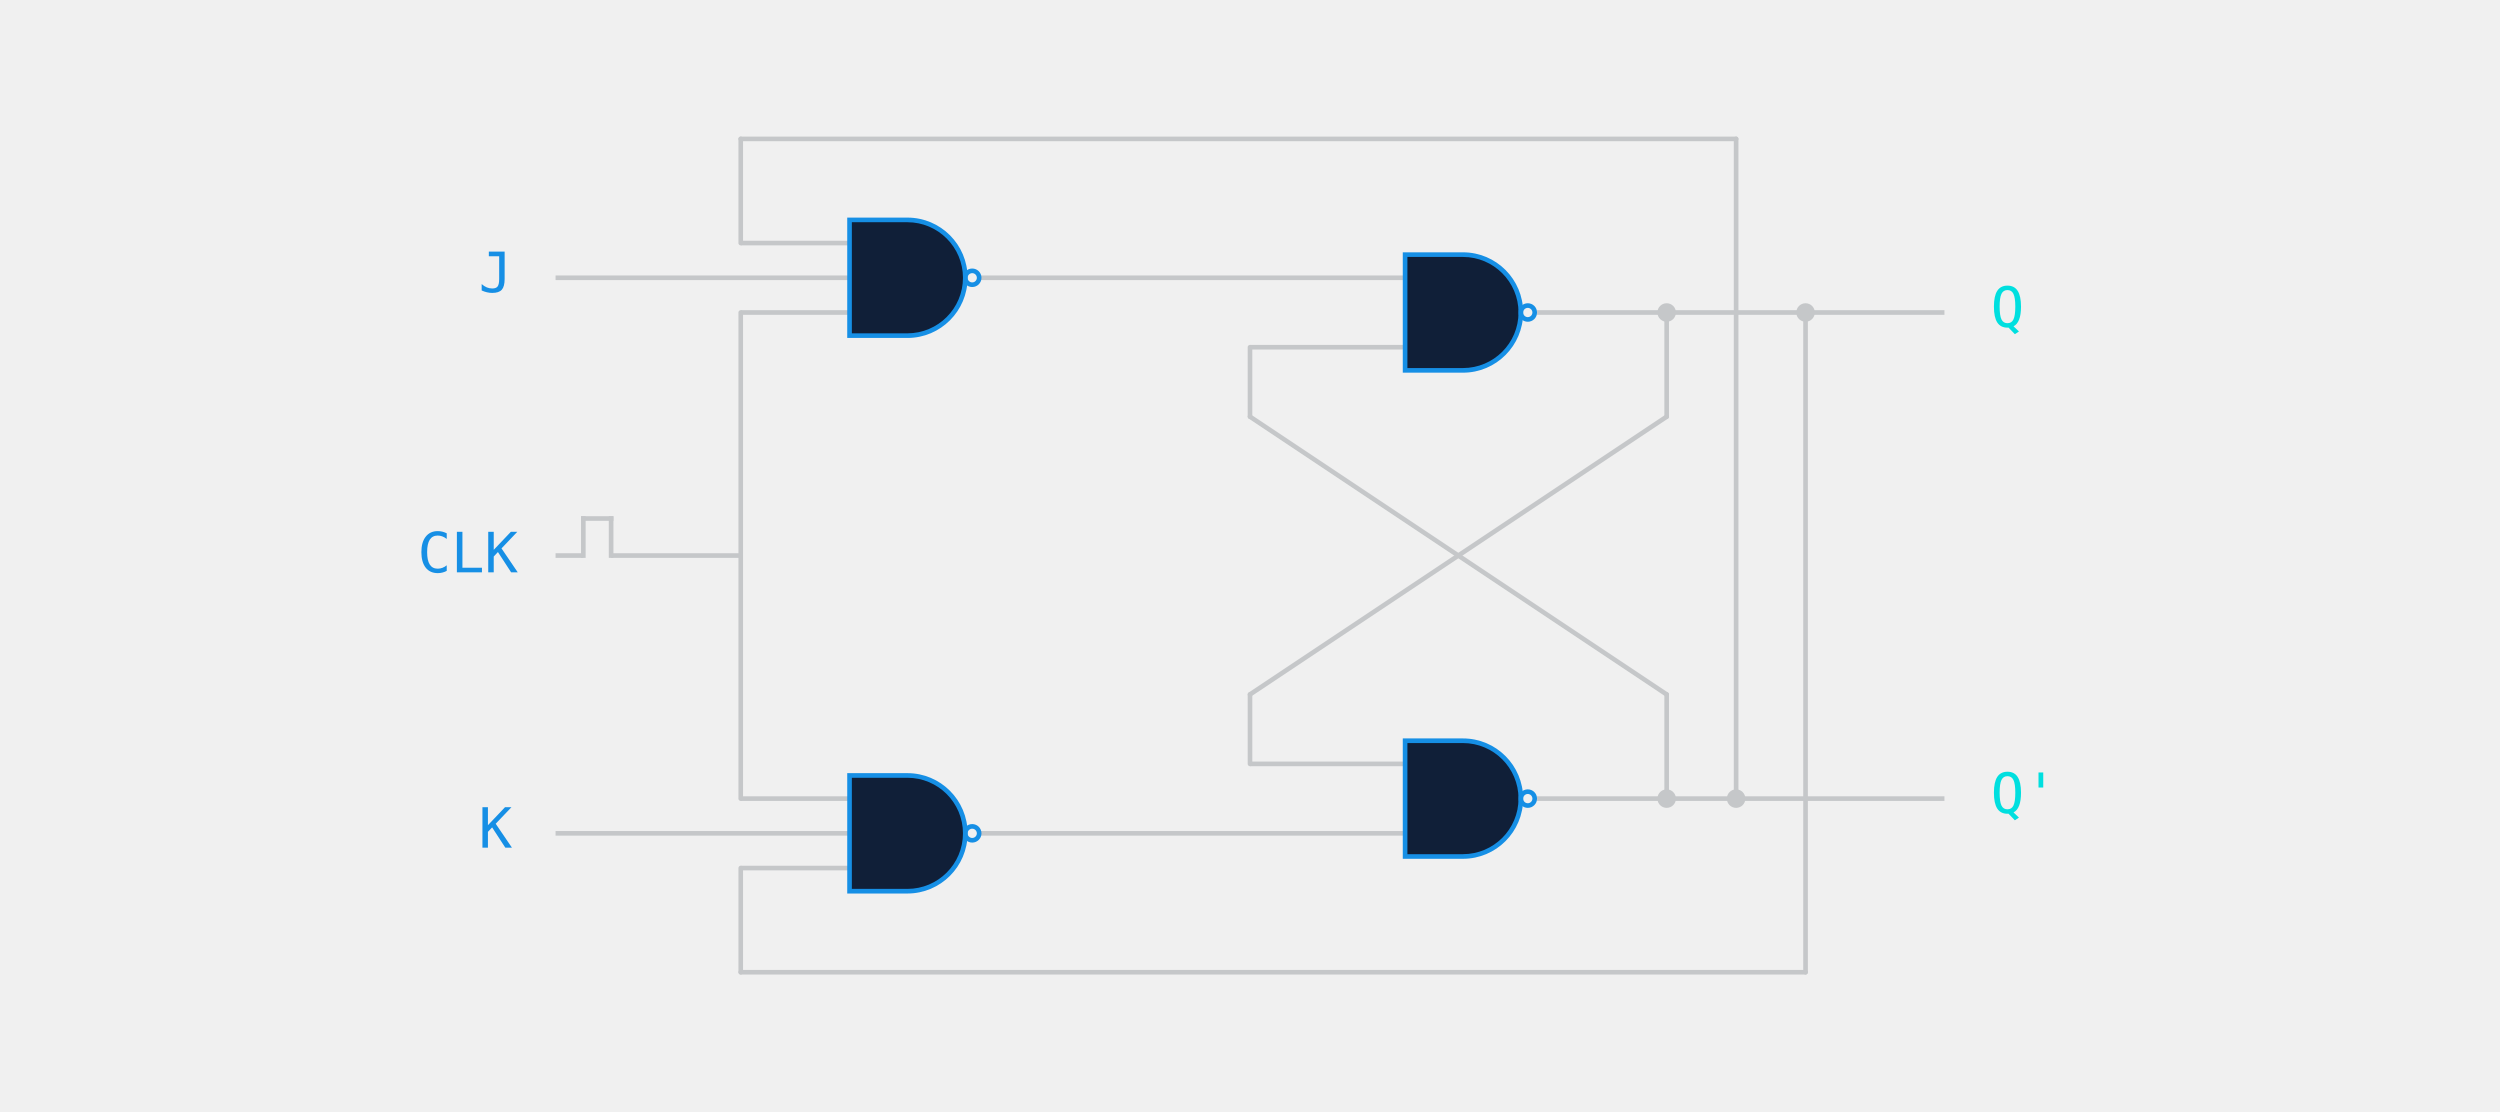
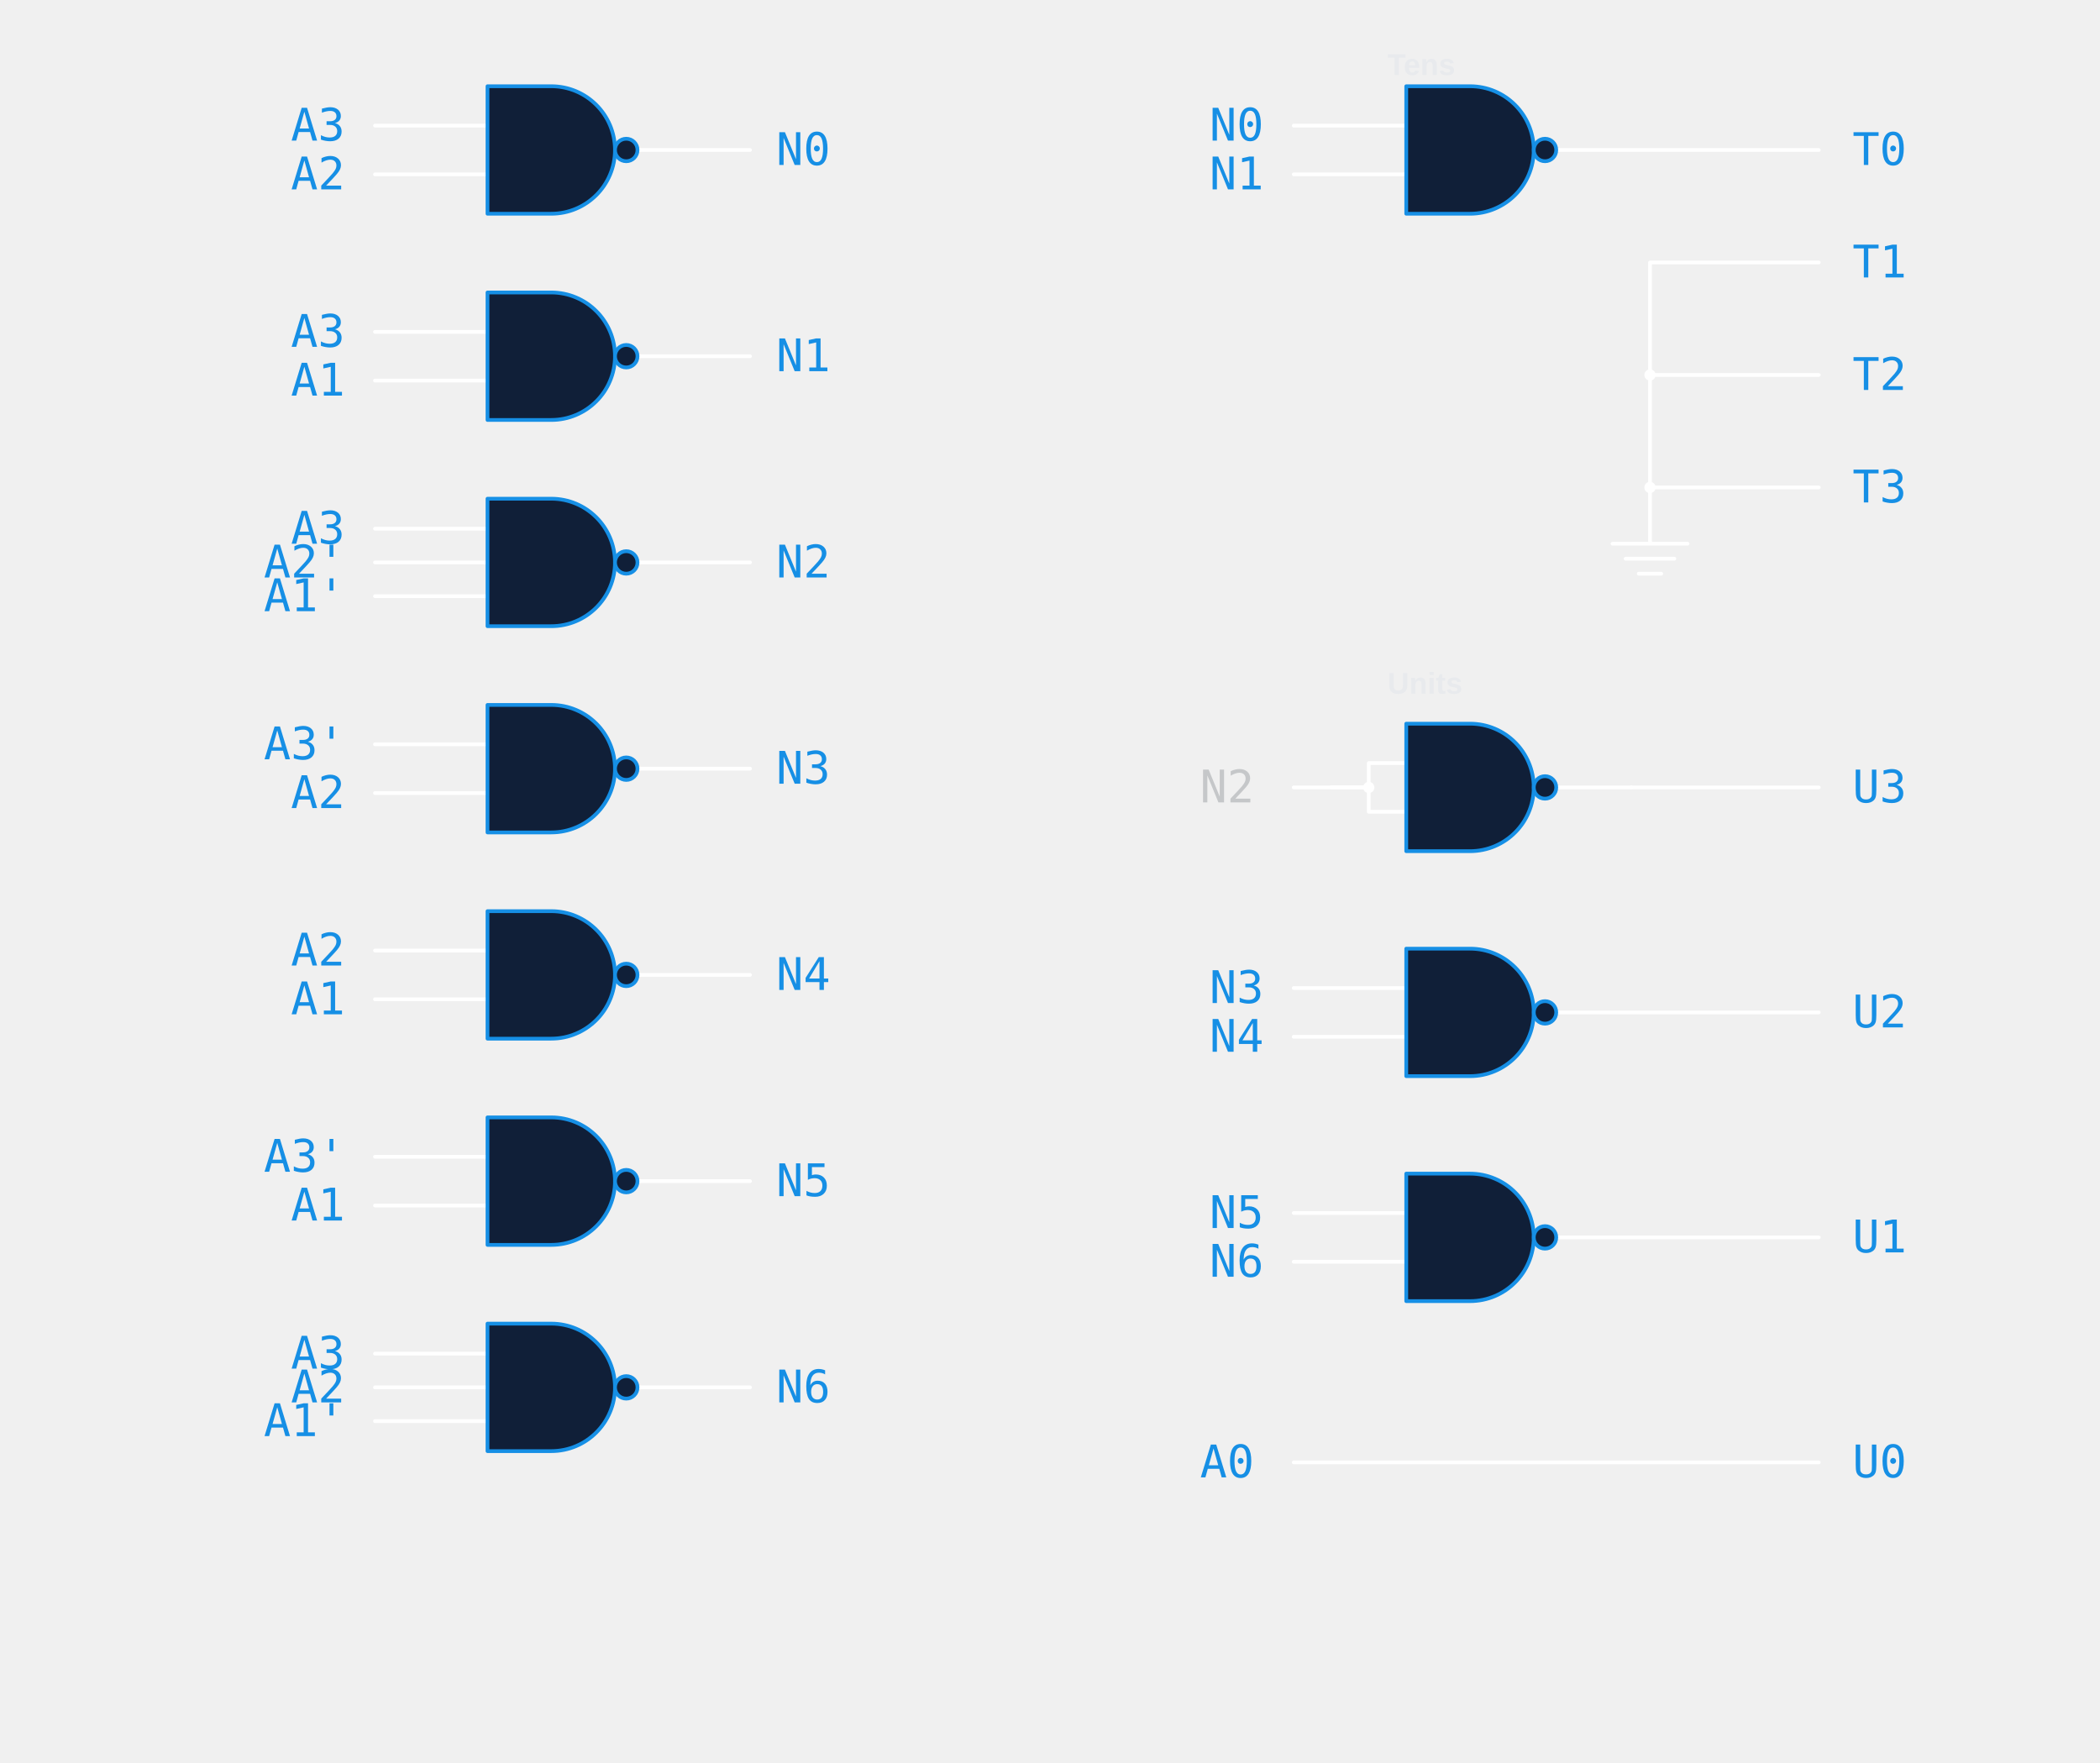
- <svg xmlns="http://www.w3.org/2000/svg" version="1.1" viewBox="0 0 1080 480">
+ <svg xmlns="http://www.w3.org/2000/svg" viewBox="0 0 1120 940">
+   <style>
+     .wire{fill:none;stroke:#fff;stroke-width:2;stroke-linecap:round;stroke-linejoin:round}
+     .gate{fill:#101f38;stroke:#168fe5;stroke-width:2;stroke-linejoin:round}
+     .dot{fill:#fff}
+     text{font:24px Consolas,monospace;fill:#168fe5}
+     .net{fill:#c5c7c9}
+     .output{fill:#00dfdf}
+     .label{font:bold 16px Arial,sans-serif;fill:#e8eaed}
+   </style>
  <defs>
-     <style>
-       .st0, .st1, .st2 {
-         stroke: #c5c7c9;
-         stroke-miterlimit: 10;
-         stroke-width: 2px;
-       }
- 
-       .st0, .st1, .st2, .st3, .st4 {
-         fill: none;
-       }
- 
-       .st5, .st6 {
-         font-family: Consolas, Consolas;
-         font-size: 24px;
-       }
- 
-       .st5, .st7 {
-         fill: #168fe5;
-       }
- 
-       .st8 {
-         stroke: #e8eaed;
-         stroke-width: 1.5px;
-       }
- 
-       .st8, .st1, .st3, .st4 {
-         stroke-linecap: round;
-       }
- 
-       .st6, .st9 {
-         fill: #00dfdf;
-       }
- 
-       .st10, .st11 {
-         fill: #101f38;
-       }
- 
-       .st12, .st11, .st3 {
-         stroke: #168fe5;
-       }
- 
-       .st12, .st11, .st3, .st4 {
-         stroke-width: 1.6px;
-       }
- 
-       .st12, .st13 {
-         fill: #0d1117;
-       }
- 
-       .st9, .st4 {
-         stroke: #00dfdf;
-       }
- 
-       .st14 {
-         font-family: ArialMT, Arial;
-         font-size: 10px;
-       }
- 
-       .st14, .st15 {
-         fill: #c5c7c9;
-       }
- 
-       .st14, .st16 {
-         isolation: isolate;
-       }
- 
-       .st11, .st4 {
-         stroke-linejoin: round;
-       }
- 
-       .st17 {
-         display: none;
-       }
- 
-       .st2 {
-         stroke-linecap: square;
-       }
- 
-       .st16 {
-         fill: #e8eaed;
-         font-family: Arial-BoldMT, Arial;
-         font-size: 16px;
-         font-weight: 700;
-       }
-     </style>
+     <g id="nand">
+       <path class="gate" d="M0-34H34A34 34 0 0 1 34 34H0Z" />
+       <circle class="gate" cx="74" cy="0" r="6" />
+     </g>
+     <g id="inverter">
+       <path class="wire" d="M-40 0H-20M-20-13V13M-20-13H0M-20 13H0M80 0H120" />
+       <circle class="dot" cx="-20" cy="0" r="3" />
+       <use href="#nand" />
+     </g>
  </defs>
-   <g id="Layer_1" class="st17">
-     <rect class="st13" x="156" width="768" height="480" />
-     <path class="st4" d="M764,168v-90c0-6.67-3.33-10-10-10h-418c-6.67,0-10,3.33-10,10v22c0,5.33,2.67,8,8,8h24" />
-     <path class="st4" d="M788,258v138c0,6.67-3.33,10-10,10h-442c-6.67,0-10-3.33-10-10v-22c0-5.33,2.67-8,8-8h24" />
-     <path class="st4" d="M684,168v26c0,5.33-2.67,9.33-8,12l-126,58c-6.67,3.33-10,8.67-10,16v12c0,5.33,3.33,8,10,8h24" />
-     <path class="st4" d="M684,258v-30c0-5.33-2.67-9.33-8-12l-126-58c-6.67-3.33-10-8.67-10-16v-12c0-5.33,3.33-8,10-8h24" />
-     <text class="st16" transform="translate(188 155)">
-       <tspan x="0" y="0">J</tspan>
-     </text>
-     <circle class="st12" cx="214" cy="150" r="3.5" />
-     <path class="st3" d="M217.5,150h140.5" />
-     <path class="st3" d="M230,248h6v-8h6v8h8" />
-     <text class="st14" transform="translate(220.27 265)">
-       <tspan x="0" y="0">CLK</tspan>
-     </text>
-     <path class="st4" d="M250,248h76V108" />
-     <path class="st4" d="M326,248v118" />
-     <circle class="st9" cx="326" cy="248" r="2.5" />
-     <text class="st16" transform="translate(188 345)">
-       <tspan x="0" y="0">K</tspan>
-     </text>
-     <circle class="st12" cx="214" cy="340" r="3.5" />
-     <path class="st3" d="M217.5,340h140.5" />
-     <path class="st11" d="M358,96h23.16c.55,0,1.1.13,1.58.4,12.7,7.05,17.59,22.97,10.89,35.97-2.57,4.99-6.64,9.06-11.63,11.63h-24v-48Z" />
-     <circle class="st12" cx="412" cy="120" r="4" />
-     <path class="st4" d="M416,120h158" />
-     <path class="st11" d="M358,316h24c13.25,6.83,18.46,23.11,11.63,36.37-2.57,4.99-6.64,9.06-11.63,11.63h-24v-48Z" />
-     <circle class="st12" cx="412" cy="340" r="4" />
-     <path class="st4" d="M416,340h158" />
-     <path class="st11" d="M574,108h24c13.25,6.83,18.46,23.11,11.63,36.37-2.57,4.99-6.64,9.06-11.63,11.63h-24v-48Z" />
-     <circle class="st12" cx="628" cy="132" r="4" />
-     <path class="st4" d="M632,132h216" />
-     <path class="st11" d="M574,234h24c13.25,6.83,18.46,23.11,11.63,36.37-2.57,4.99-6.64,9.06-11.63,11.63h-24v-48Z" />
-     <circle class="st12" cx="628" cy="258" r="4" />
-     <path class="st4" d="M632,258h216" />
-     <circle class="st12" cx="848" cy="132" r="4" />
-     <text class="st16" transform="translate(864 138)">
-       <tspan x="0" y="0">Q</tspan>
-     </text>
-     <circle class="st12" cx="848" cy="258" r="4" />
-     <text class="st16" transform="translate(864 264)">
-       <tspan x="0" y="0">Q</tspan>
-     </text>
-     <path class="st8" d="M863,247h18" />
-     <circle class="st9" cx="684" cy="132" r="3" />
-     <circle class="st9" cx="764" cy="132" r="3" />
-     <circle class="st9" cx="684" cy="258" r="3" />
-     <circle class="st9" cx="788" cy="258" r="3" />
+   <g class="wire">
+     <path d="M200 67H260M200 93H260M340 80H400" />
+     <path d="M200 177H260M200 203H260M340 190H400" />
+     <path d="M200 282H260M200 300H260M200 318H260M340 300H400" />
+     <path d="M200 397H260M200 423H260M340 410H400" />
+     <path d="M200 507H260M200 533H260M340 520H400" />
+     <path d="M200 617H260M200 643H260M340 630H400" />
+     <path d="M200 722H260M200 740H260M200 758H260M340 740H400" />
  </g>
-   <g id="Layer_2">
-     <line class="st0" x1="423" y1="120" x2="608" y2="120" />
-     <line class="st0" x1="423" y1="360" x2="608" y2="360" />
-     <line class="st0" x1="664" y1="135" x2="840" y2="135" />
-     <line class="st0" x1="664" y1="345" x2="840" y2="345" />
-     <line class="st0" x1="608" y1="150" x2="540" y2="150" />
-     <line class="st0" x1="608" y1="330" x2="540" y2="330" />
-     <line class="st1" x1="540" y1="330" x2="540" y2="300" />
-     <line class="st1" x1="540" y1="150" x2="540" y2="180" />
-     <line class="st1" x1="720" y1="345" x2="720" y2="300" />
-     <line class="st1" x1="720" y1="180" x2="720" y2="135" />
-     <line class="st1" x1="540" y1="180" x2="720" y2="300" />
-     <line class="st1" x1="720" y1="180" x2="540" y2="300" />
-     <line class="st1" x1="750" y1="345" x2="750" y2="60" />
-     <line class="st0" x1="368" y1="120" x2="240" y2="120" />
-     <line class="st0" x1="368" y1="360" x2="240" y2="360" />
-     <line class="st1" x1="750" y1="60" x2="320" y2="60" />
-     <line class="st1" x1="320" y1="60" x2="320" y2="105" />
-     <line class="st0" x1="368" y1="105" x2="320" y2="105" />
-     <line class="st0" x1="368" y1="375" x2="320" y2="375" />
-     <line class="st0" x1="368" y1="135" x2="320" y2="135" />
-     <line class="st0" x1="368" y1="345" x2="320" y2="345" />
-     <line class="st1" x1="320" y1="135" x2="320" y2="345" />
-     <line class="st1" x1="320" y1="375" x2="320" y2="420" />
-     <line class="st1" x1="780" y1="420" x2="320" y2="420" />
-     <line class="st1" x1="780" y1="135" x2="780" y2="420" />
-     <g>
-       <path class="st10" d="M367,145v-50h25c13.79,0,25,11.21,25,25s-11.21,25-25,25h-25Z" />
-       <path class="st7" d="M392,96c13.25,0,24,10.75,24,24h0c0,13.25-10.75,24-24,24h-24v-48h24M392,94h-26v52h26c14.34,0,26-11.66,26-26s-11.66-26-26-26h0Z" />
-     </g>
-     <path class="st7" d="M420,118c1.1,0,2,.9,2,2s-.9,2-2,2-2-.9-2-2,.9-2,2-2M420,116c-2.21,0-4,1.79-4,4s1.79,4,4,4,4-1.79,4-4-1.79-4-4-4h0Z" />
-     <g>
-       <path class="st10" d="M367,385v-50h25c13.79,0,25,11.21,25,25s-11.21,25-25,25h-25Z" />
-       <path class="st7" d="M392,336c13.25,0,24,10.75,24,24h0c0,13.25-10.75,24-24,24h-24v-48h24M392,334h-26v52h26c14.34,0,26-11.66,26-26s-11.66-26-26-26h0Z" />
-     </g>
-     <path class="st7" d="M420,358c1.1,0,2,.9,2,2s-.9,2-2,2-2-.9-2-2,.9-2,2-2M420,356c-2.21,0-4,1.79-4,4s1.79,4,4,4,4-1.79,4-4-1.79-4-4-4h0Z" />
-     <g>
-       <path class="st10" d="M607,160v-50h25c13.79,0,25,11.21,25,25s-11.21,25-25,25h-25Z" />
-       <path class="st7" d="M632,111c13.25,0,24,10.75,24,24h0c0,13.25-10.75,24-24,24h-24v-48h24M632,109h-26v52h26c14.34,0,26-11.66,26-26s-11.66-26-26-26h0Z" />
-     </g>
-     <path class="st7" d="M660,133c1.1,0,2,.9,2,2s-.9,2-2,2-2-.9-2-2,.9-2,2-2M660,131c-2.21,0-4,1.79-4,4s1.79,4,4,4,4-1.79,4-4-1.79-4-4-4h0Z" />
-     <g>
-       <path class="st10" d="M607,370v-50h25c13.79,0,25,11.21,25,25s-11.21,25-25,25h-25Z" />
-       <path class="st7" d="M632,321c13.25,0,24,10.75,24,24h0c0,13.25-10.75,24-24,24h-24v-48h24M632,319h-26v52h26c14.34,0,26-11.66,26-26s-11.66-26-26-26h0Z" />
-     </g>
-     <path class="st7" d="M660,343c1.1,0,2,.9,2,2s-.9,2-2,2-2-.9-2-2,.9-2,2-2M660,341c-2.21,0-4,1.79-4,4s1.79,4,4,4,4-1.79,4-4-1.79-4-4-4h0Z" />
-     <circle class="st15" cx="720" cy="135" r="4" />
-     <circle class="st15" cx="720" cy="345" r="4" />
-     <circle class="st15" cx="750" cy="345" r="4" />
-     <circle class="st15" cx="780" cy="135" r="4" />
-     <line class="st0" x1="320" y1="240" x2="264" y2="240" />
-     <line class="st2" x1="264" y1="240" x2="264" y2="224" />
-     <line class="st2" x1="264" y1="224" x2="252" y2="224" />
-     <line class="st2" x1="252" y1="224" x2="252" y2="240" />
-     <line class="st0" x1="252" y1="240" x2="240" y2="240" />
-     <text class="st5" transform="translate(206.8 126.2)">
-       <tspan x="0" y="0">J</tspan>
-     </text>
-     <text class="st5" transform="translate(180.41 247.25)">
-       <tspan x="0" y="0">CLK</tspan>
-     </text>
-     <text class="st5" transform="translate(206.8 366.2)">
-       <tspan x="0" y="0">K</tspan>
-     </text>
-     <text class="st6" transform="translate(860 141.2)">
-       <tspan x="0" y="0">Q</tspan>
-     </text>
-     <text class="st6" transform="translate(860 351.2)">
-       <tspan x="0" y="0">Q'</tspan>
-     </text>
+   <use href="#nand" transform="translate(260 80)" />
+   <use href="#nand" transform="translate(260 190)" />
+   <use href="#nand" transform="translate(260 300)" />
+   <use href="#nand" transform="translate(260 410)" />
+   <use href="#nand" transform="translate(260 520)" />
+   <use href="#nand" transform="translate(260 630)" />
+   <use href="#nand" transform="translate(260 740)" />
+   <g text-anchor="end">
+     <text x="184" y="75">A3</text>
+     <text x="184" y="101">A2</text>
+     <text x="184" y="185">A3</text>
+     <text x="184" y="211">A1</text>
+     <text x="184" y="290">A3</text>
+     <text x="184" y="308">A2'</text>
+     <text x="184" y="326">A1'</text>
+     <text x="184" y="405">A3'</text>
+     <text x="184" y="431">A2</text>
+     <text x="184" y="515">A2</text>
+     <text x="184" y="541">A1</text>
+     <text x="184" y="625">A3'</text>
+     <text x="184" y="651">A1</text>
+     <text x="184" y="730">A3</text>
+     <text x="184" y="748">A2</text>
+     <text x="184" y="766">A1'</text>
+   </g>
+   <g class="net">
+     <text x="414" y="88">N0</text>
+     <text x="414" y="198">N1</text>
+     <text x="414" y="308">N2</text>
+     <text x="414" y="418">N3</text>
+     <text x="414" y="528">N4</text>
+     <text x="414" y="638">N5</text>
+     <text x="414" y="748">N6</text>
+   </g>
+   <text class="label" x="740" y="40">Tens</text>
+   <g class="wire">
+     <path d="M690 67H750M690 93H750M830 80H970" />
+     <path d="M970 140H880V260M880 200H970M880 260H970" />
+     <path d="M880 260V290M860 290H900M867 298H893M874 306H886" />
+   </g>
+   <use href="#nand" transform="translate(750 80)" />
+   <g class="net" text-anchor="end">
+     <text x="674" y="75">N0</text>
+     <text x="674" y="101">N1</text>
+   </g>
+   <g class="output">
+     <text x="988" y="88">T0</text>
+     <text x="988" y="148">T1</text>
+     <text x="988" y="208">T2</text>
+     <text x="988" y="268">T3</text>
+   </g>
+   <g class="dot">
+     <circle cx="880" cy="200" r="3" />
+     <circle cx="880" cy="260" r="3" />
+   </g>
+   <text class="label" x="740" y="370">Units</text>
+   <path class="wire" d="M690 420H730" />
+   <use href="#inverter" transform="translate(750 420)" />
+   <path class="wire" d="M870 420H970" />
+   <text class="net" x="640" y="428">N2</text>
+   <g class="wire">
+     <path d="M690 527H750M690 553H750M830 540H970" />
+     <path d="M690 647H750M690 673H750M830 660H970" />
+     <path d="M690 780H970" />
+   </g>
+   <use href="#nand" transform="translate(750 540)" />
+   <use href="#nand" transform="translate(750 660)" />
+   <g class="net" text-anchor="end">
+     <text x="674" y="535">N3</text>
+     <text x="674" y="561">N4</text>
+     <text x="674" y="655">N5</text>
+     <text x="674" y="681">N6</text>
+   </g>
+   <text x="640" y="788">A0</text>
+   <g class="output">
+     <text x="988" y="428">U3</text>
+     <text x="988" y="548">U2</text>
+     <text x="988" y="668">U1</text>
+     <text x="988" y="788">U0</text>
  </g>
</svg>
